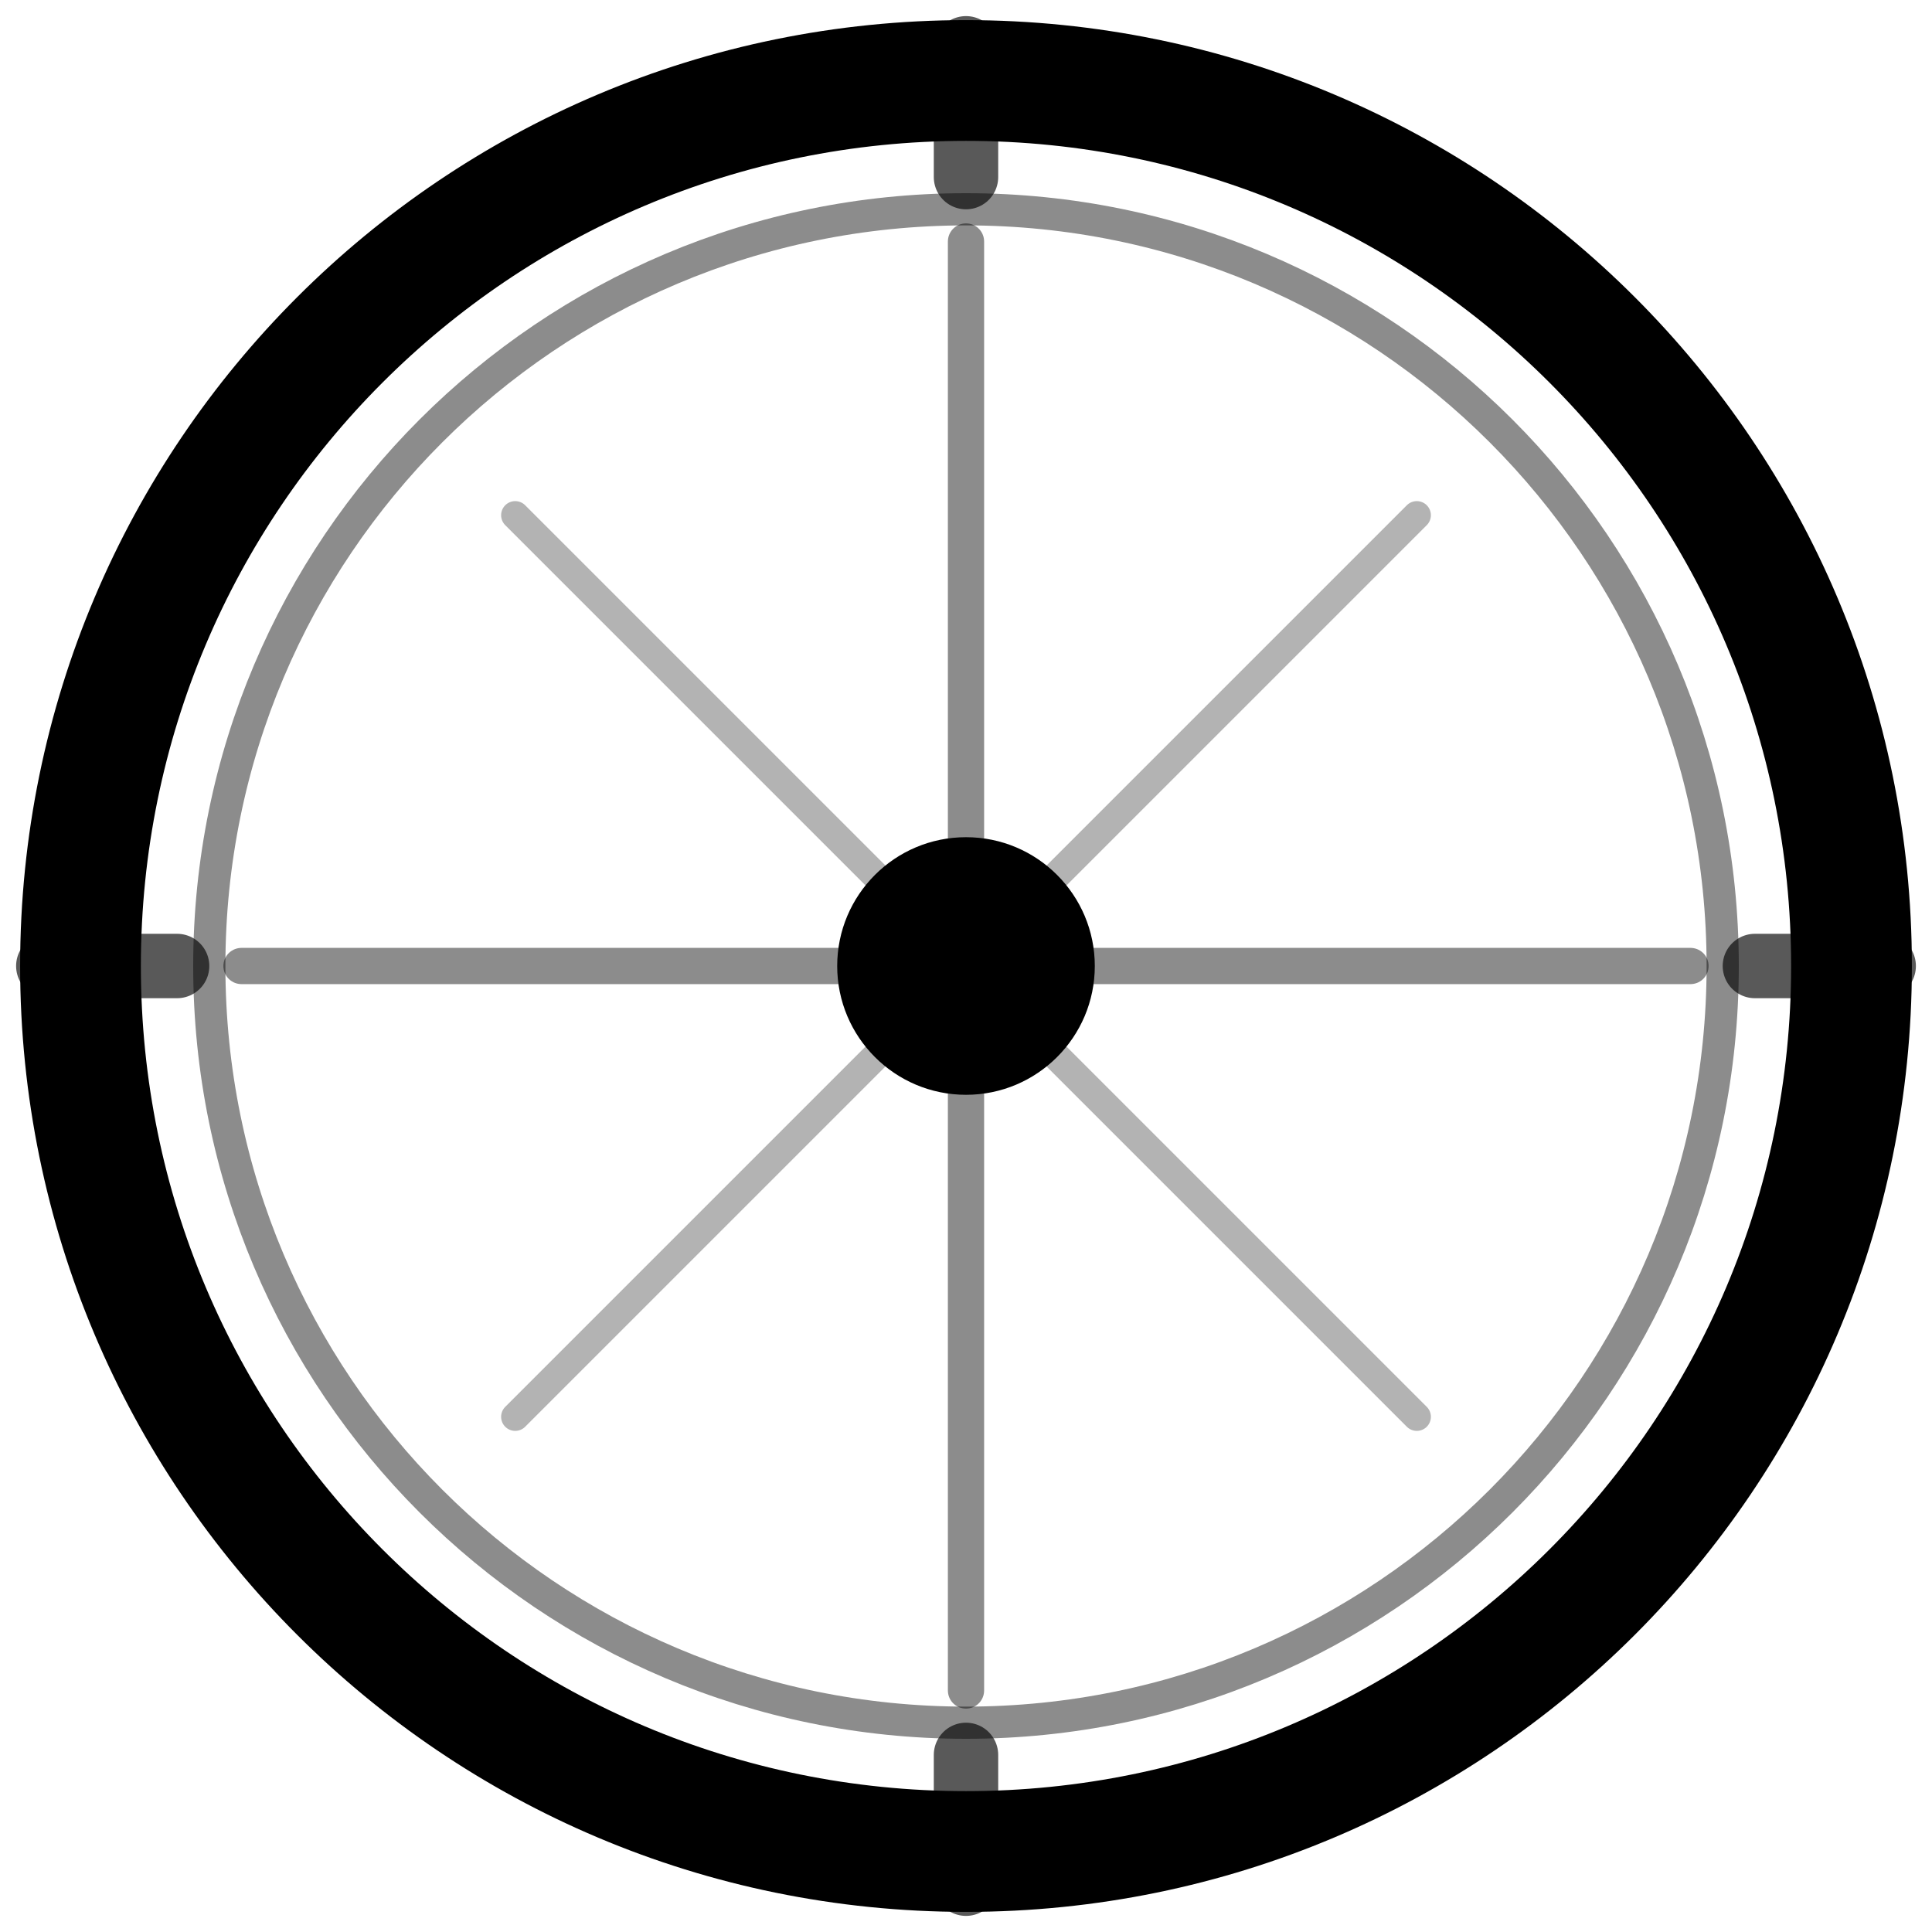
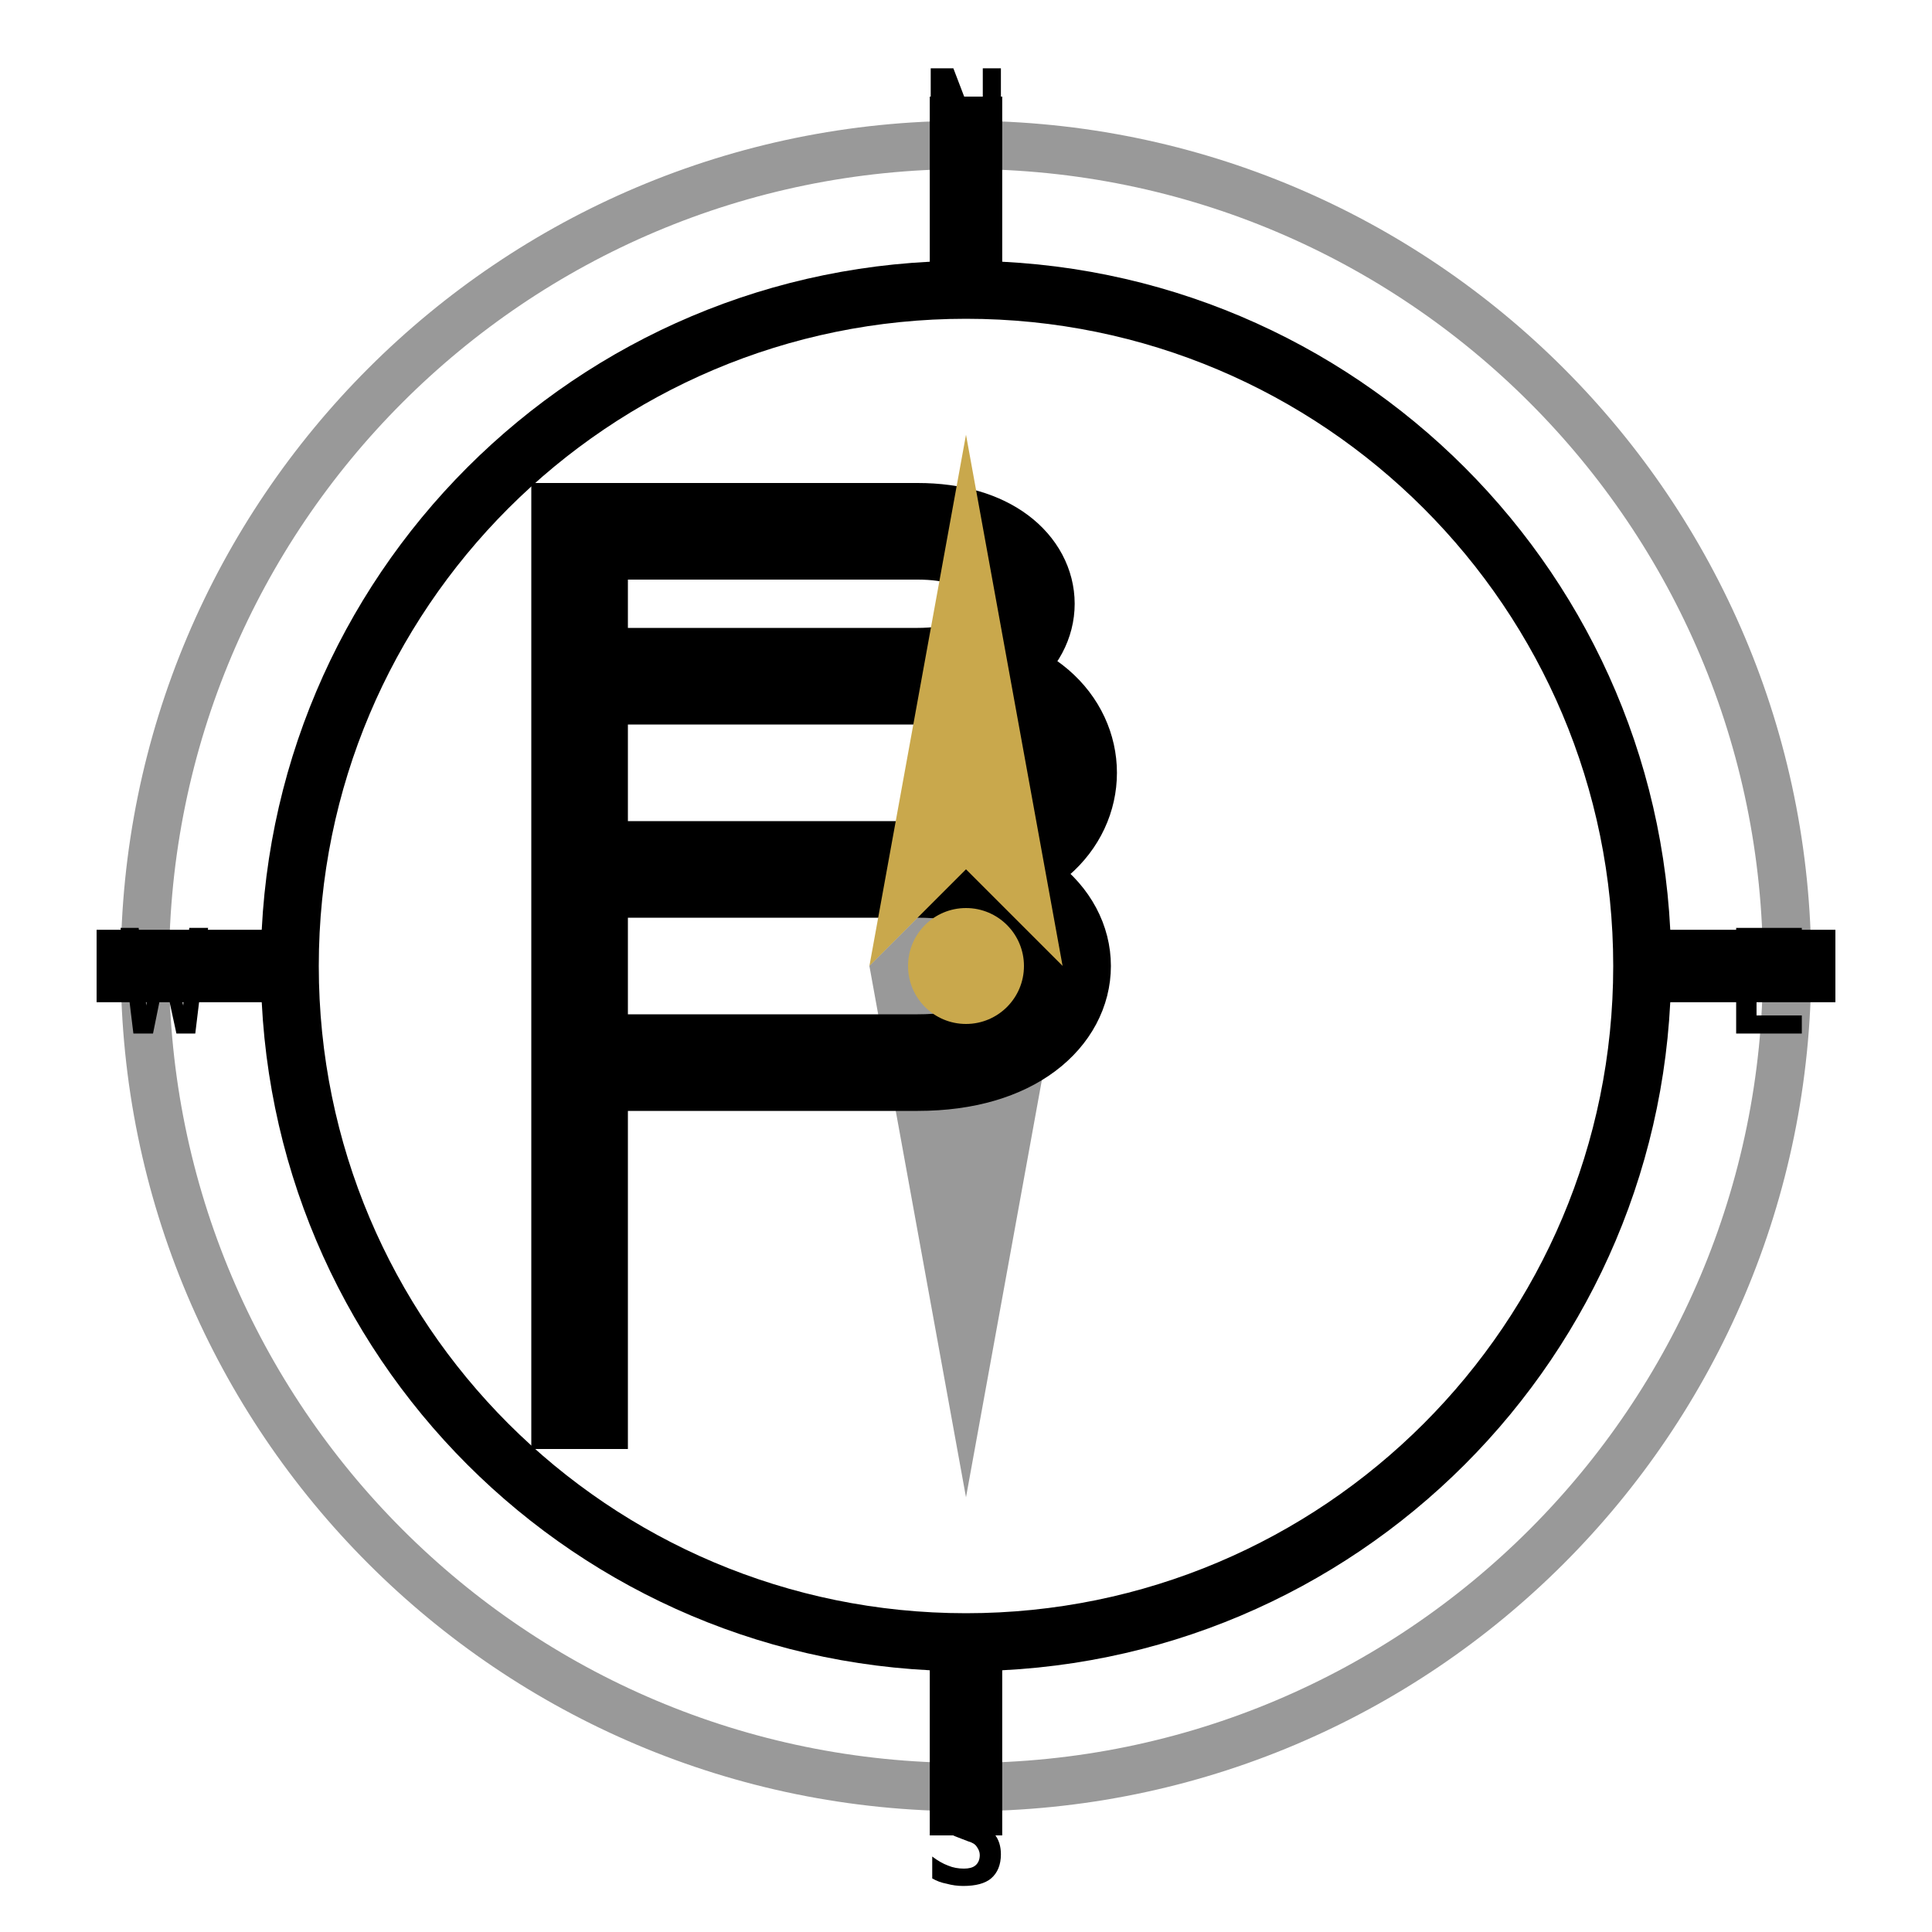
- <svg xmlns="http://www.w3.org/2000/svg" viewBox="0 0 24 24" fill="none" stroke="currentColor" stroke-linecap="round" stroke-linejoin="round" aria-label="Bikers Portal" role="img">
-   <circle cx="12" cy="12" r="11" stroke-width="1.5" />
-   <circle cx="12" cy="12" r="9.4" stroke-width="0.4" stroke-opacity="0.45" />
-   <g stroke-width="0.45" stroke-opacity="0.45">
-     <line x1="12" y1="3" x2="12" y2="21" />
-     <line x1="3" y1="12" x2="21" y2="12" />
-   </g>
-   <g stroke-width="0.35" stroke-opacity="0.30">
-     <line x1="6.4" y1="6.4" x2="17.6" y2="17.6" />
-     <line x1="17.6" y1="6.4" x2="6.4" y2="17.6" />
-   </g>
-   <circle cx="12" cy="12" r="1.6" fill="currentColor" stroke="none" />
-   <g stroke-width="0.8" stroke-opacity="0.65">
-     <line x1="12" y1="0.6" x2="12" y2="2.2" />
-     <line x1="12" y1="21.8" x2="12" y2="23.4" />
-     <line x1="0.6" y1="12" x2="2.2" y2="12" />
-     <line x1="21.8" y1="12" x2="23.4" y2="12" />
-   </g>
+ <svg xmlns="http://www.w3.org/2000/svg" viewBox="0 0 40 40" fill="none">
+   <circle cx="20" cy="20" r="17" stroke="currentColor" stroke-width="1" opacity="0.4" />
+   <circle cx="20" cy="20" r="14" stroke="currentColor" stroke-width="1.2" />
+   <line x1="20" y1="2" x2="20" y2="6" stroke="currentColor" stroke-width="1.5" />
+   <line x1="34" y1="20" x2="38" y2="20" stroke="currentColor" stroke-width="1.5" />
+   <line x1="20" y1="34" x2="20" y2="38" stroke="currentColor" stroke-width="1.5" />
+   <line x1="2" y1="20" x2="6" y2="20" stroke="currentColor" stroke-width="1.5" />
+   <text x="20" y="3.6" text-anchor="middle" fill="currentColor" font-family="JetBrains Mono, monospace" font-size="3" font-weight="700">N</text>
+   <text x="36.6" y="21.4" text-anchor="middle" fill="currentColor" font-family="JetBrains Mono, monospace" font-size="3" font-weight="700">E</text>
+   <text x="20" y="39" text-anchor="middle" fill="currentColor" font-family="JetBrains Mono, monospace" font-size="3" font-weight="700">S</text>
+   <text x="3.4" y="21.4" text-anchor="middle" fill="currentColor" font-family="JetBrains Mono, monospace" font-size="3" font-weight="700">W</text>
+   <path d="M 12 11 L 12 29 M 12 11 L 19 11 C 22 11 22 14 19 14 L 12 14 M 12 14 L 19.5 14 C 23 14 23 18 19.5 18 L 12 18 M 12 18 L 19 18 C 23 18 23 22 19 22 L 12 22" stroke="currentColor" stroke-width="2" stroke-linecap="square" stroke-linejoin="miter" fill="none" />
+   <path d="M 20 9 L 22 20 L 20 18 L 18 20 Z" fill="#c9a84c" />
+   <path d="M 20 18 L 22 20 L 20 31 L 18 20 Z" fill="currentColor" opacity="0.4" />
+   <circle cx="20" cy="20" r="1.2" fill="#c9a84c" />
</svg>
